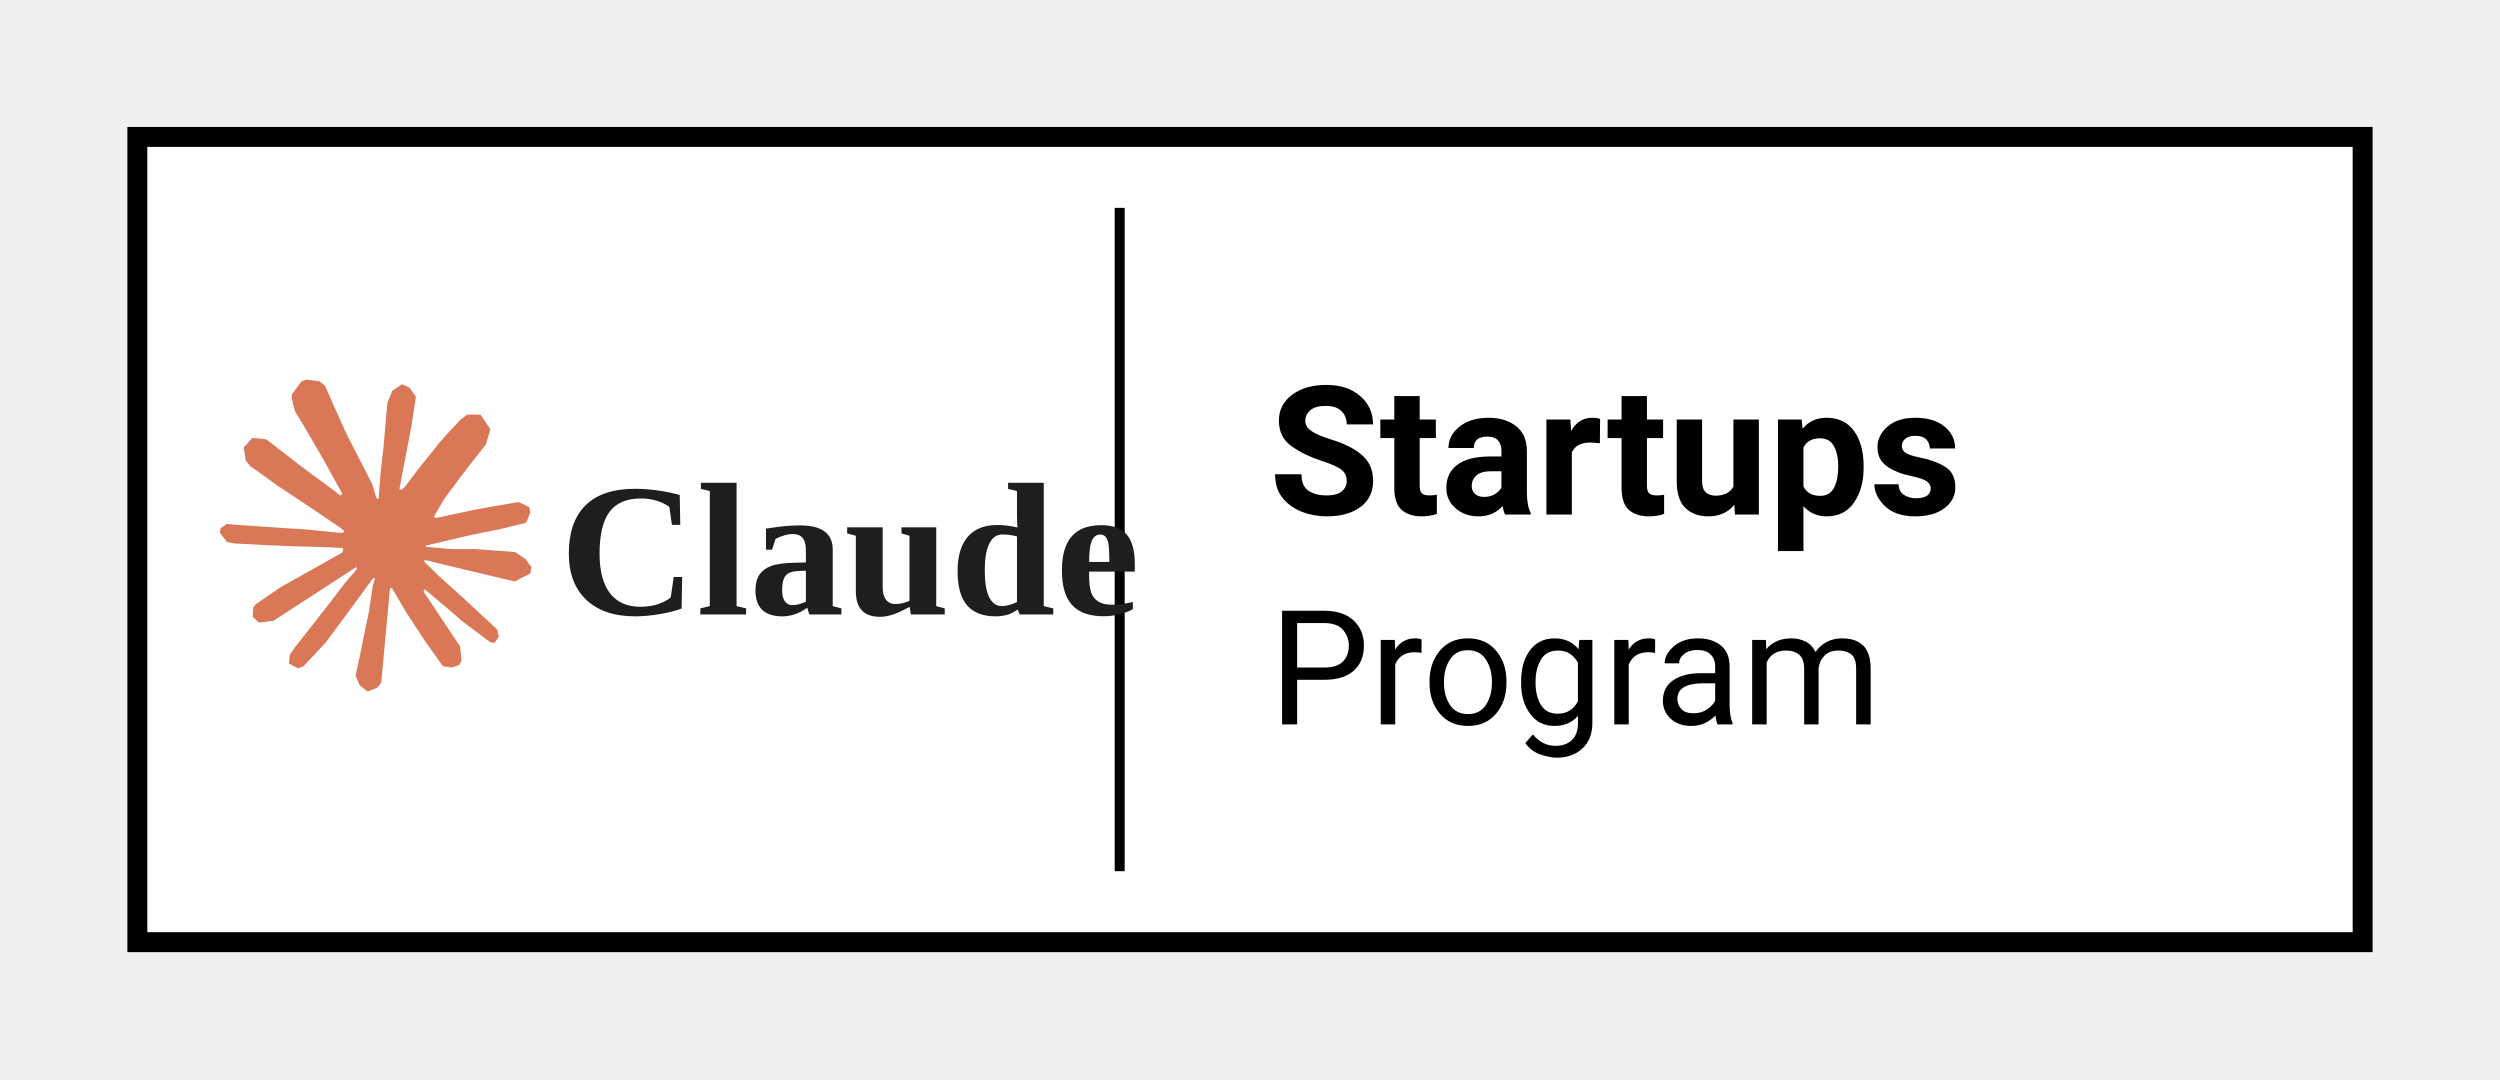
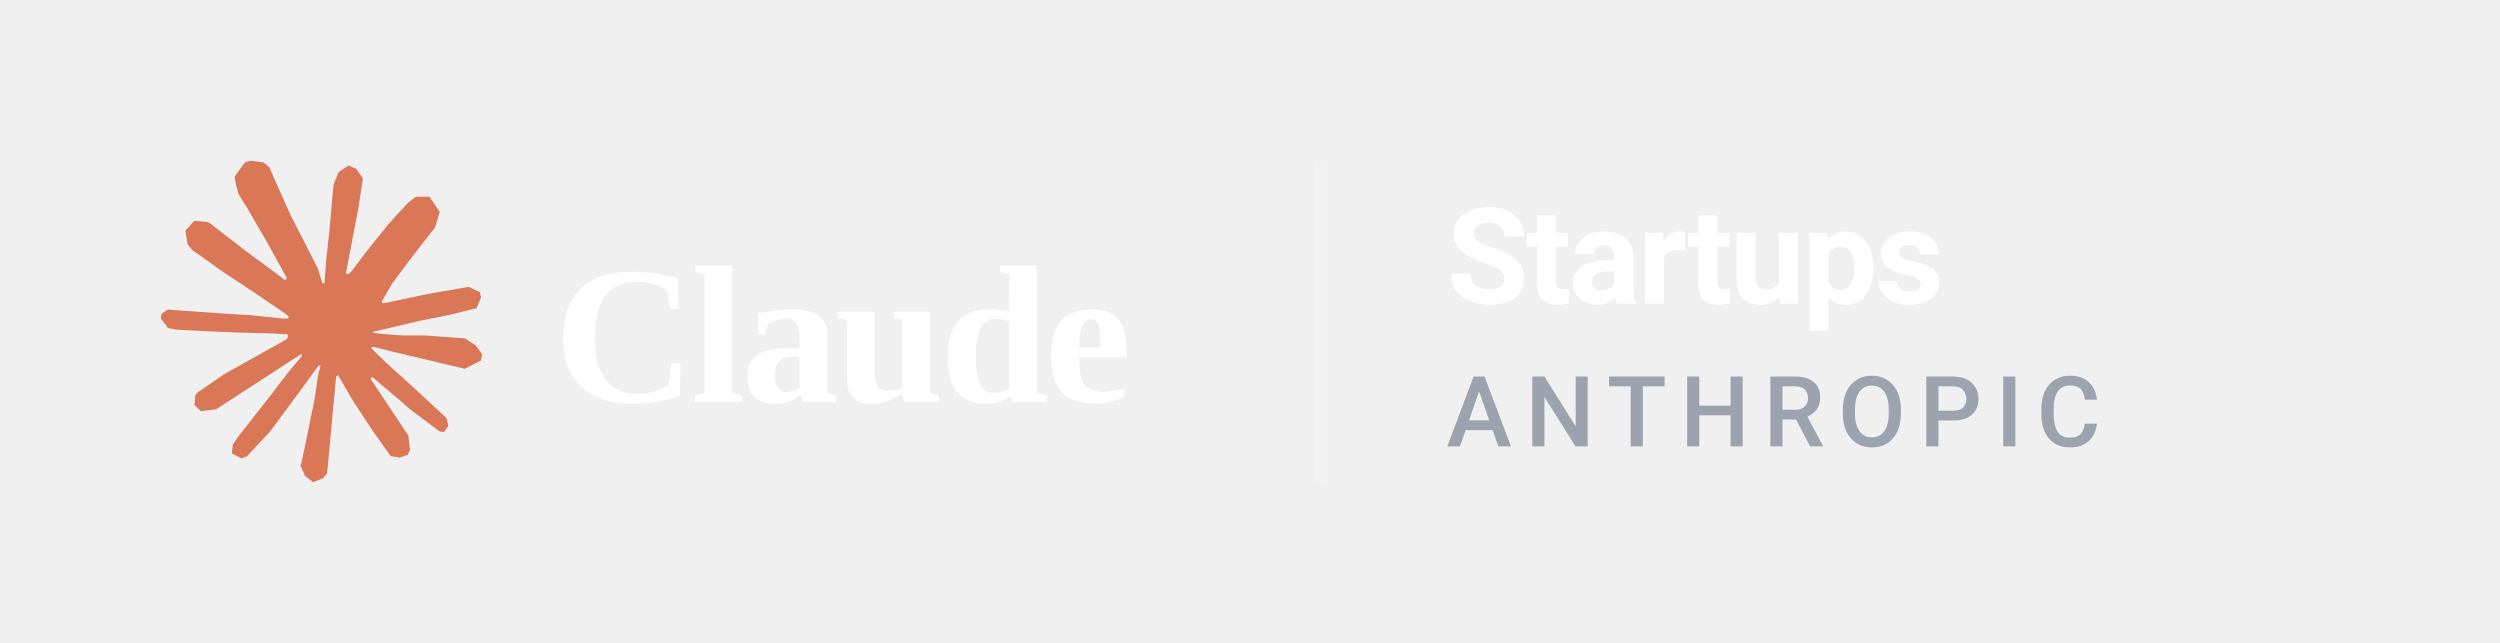
- <svg xmlns="http://www.w3.org/2000/svg" viewBox="0 0 500.429 216">
-   <defs>
-     <style>
-       .card-bg { fill: #ffffff; }
-       .card-border { fill: #000000; }
-       .divider { fill: #000000; }
-       .title-bold { font-family: -apple-system, BlinkMacSystemFont, "Segoe UI", Roboto, Helvetica, Arial, sans-serif; font-size: 36px; font-weight: 700; fill: #000000; }
-       .title-regular { font-family: -apple-system, BlinkMacSystemFont, "Segoe UI", Roboto, Helvetica, Arial, sans-serif; font-size: 32px; font-weight: 400; fill: #000000; }
-       .claude-font { font-family: "Tiempos Headline", "Iowan Old Style", "Apple Garamond", "Baskerville", "Times New Roman", serif; font-size: 38px; font-weight: 600; fill: #1f1e1d; }
-     </style>
-   </defs>
-   <rect class="card-bg" x="29.49" y="29.40" width="441.45" height="157.20" />
-   <path class="card-border" d="M25.50,25.41V190.59H474.93V25.41H25.50ZM470.94,186.60H29.49V29.40H470.94V186.60Z" />
-   <rect class="divider" x="223.13" y="41.61" width="1.996" height="132.78" />
-   <g transform="translate(44, 76)">
-     <g transform="translate(0, 0) scale(2.6)">
+ <svg xmlns="http://www.w3.org/2000/svg" viewBox="0 0 280 72" fill="none">
+   <g transform="translate(18, 18)">
+     <g transform="translate(0, 0) scale(1.5)">
      <path fill="#D97757" d="m4.714 15.956 4.717-2.647.079-.231-.079-.128h-.231l-.789-.049-2.696-.073-2.337-.097-2.265-.121-.571-.121-.534-.704.055-.352.48-.322.686.061 1.518.103 2.277.158 1.651.097 2.447.255h.389l.055-.158-.134-.097-.103-.097L6.973 9.836l-2.55-1.688-1.336-.971-.723-.492-.364-.461-.158-1.008.656-.723.88.061.225.061.892.686 1.906 1.475 2.489 1.834.364.303.146-.103.018-.073-.164-.273-1.354-2.447-1.445-2.489-.643-1.032-.17-.619c-.061-.255-.103-.467-.103-.729L6.287.134 6.7 0l.996.134.419.364.619 1.415 1.002 2.228 1.554 3.03.455.898.243.832.091.255h.158v-.146l.128-1.706.237-2.095.231-2.696.079-.759.376-.911.747-.492.583.279.48.686-.067.443-.285 1.852-.559 2.902-.364 1.943h.212l.243-.243.984-1.305 1.651-2.064.729-.82.85-.905.546-.431h1.032l.759 1.129-.34 1.166-1.062 1.348-.88 1.141-1.263 1.7-.789 1.36.073.109.188-.018 2.853-.607 1.542-.279 1.84-.316.832.389.091.395-.328.807-1.967.486-2.307.461-3.436.814-.043.03.049.061 1.548.146.662.036h1.621l3.018.225.789.522.474.638-.079.486-1.214.619-1.639-.389-3.825-.911-1.311-.328h-.182v.109l1.093 1.069 2.003 1.809 2.507 2.331.128.577-.322.455-.34-.049-2.204-1.657-.85-.747-1.925-1.621h-.128v.17l.443.65 2.344 3.521.121 1.081-.17.352-.607.212-.668-.121-1.372-1.925L14.38 17.959l-1.141-1.943-.14.079-.674 7.255-.316.37-.729.279-.607-.461-.322-.747.322-1.475.389-1.925.316-1.53.285-1.9.17-.631-.012-.043-.14.018-1.433 1.967-2.18 2.945-1.724 1.846-.413.164-.716-.37.067-.662.401-.589 2.386-3.036 1.439-1.882.929-1.087-.006-.158h-.055l-6.338 4.116-1.129.146-.486-.455.061-.747.231-.243 1.906-1.311Z" />
    </g>
-     <text class="claude-font" x="68" y="47">Claude</text>
+     <text x="44" y="27" font-family="'Tiempos Headline', 'Iowan Old Style', 'Apple Garamond', 'Baskerville', 'Times New Roman', serif" font-size="22" font-weight="600" fill="#ffffff" letter-spacing="-0.5">Claude</text>
  </g>
-   <text class="title-bold" x="254" y="103">Startups</text>
-   <text class="title-regular" x="254" y="145">Program</text>
+   <line x1="148" y1="18" x2="148" y2="54" stroke="rgba(255,255,255,0.15)" stroke-width="1.5" />
+   <text x="162" y="34" font-family="-apple-system, BlinkMacSystemFont, 'Segoe UI', Roboto, sans-serif" font-size="15" font-weight="700" fill="#ffffff" letter-spacing="-0.3">Startups</text>
+   <text x="162" y="50" font-family="-apple-system, BlinkMacSystemFont, 'Segoe UI', Roboto, sans-serif" font-size="11" font-weight="500" fill="#9ca3af" letter-spacing="1.5">ANTHROPIC</text>
</svg>
